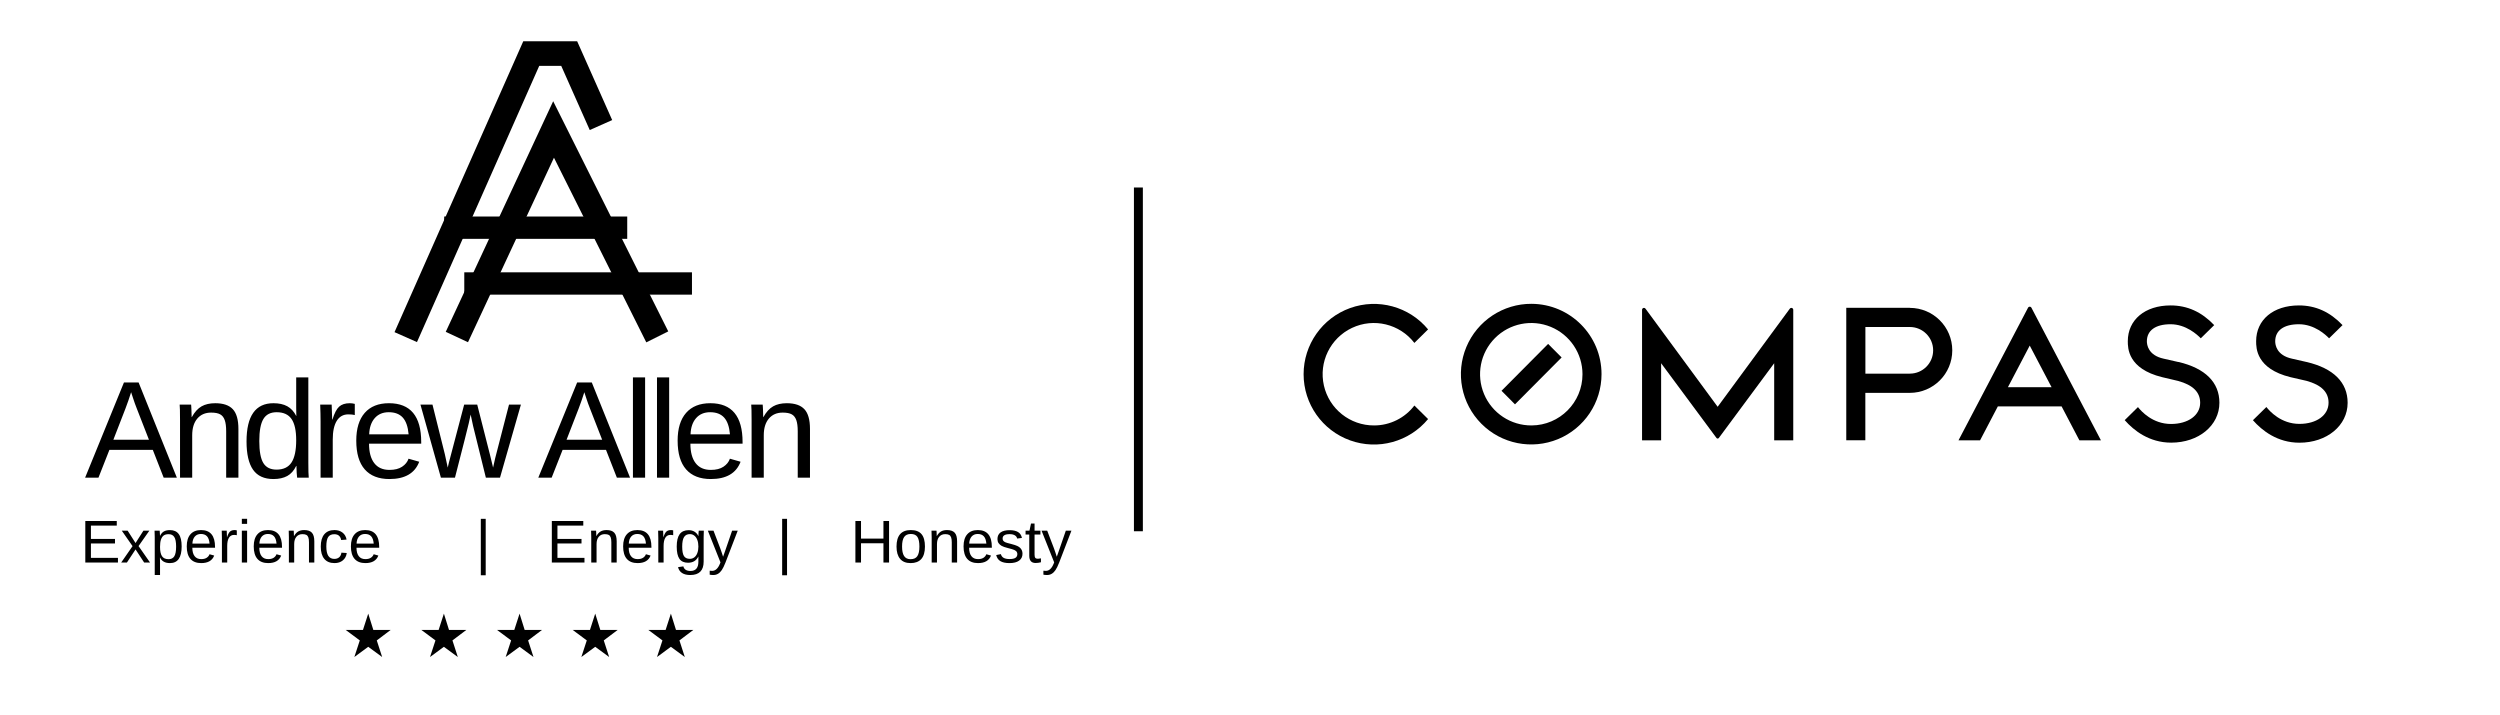
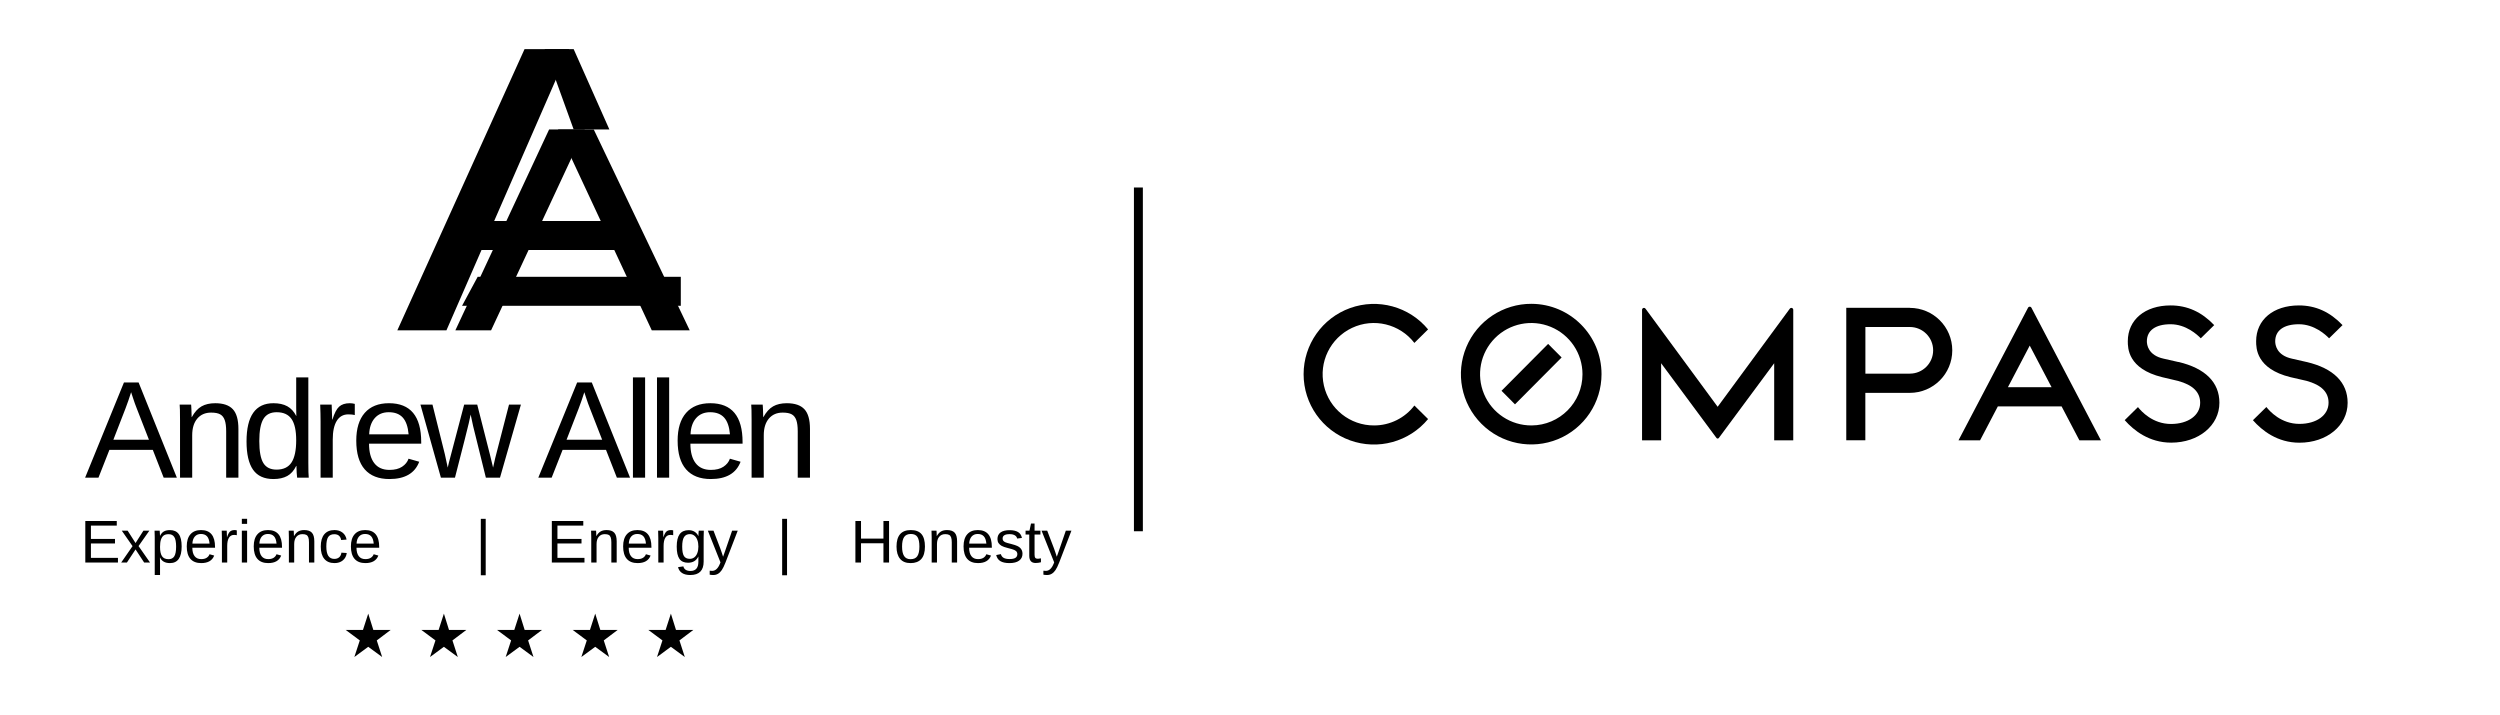
<svg xmlns="http://www.w3.org/2000/svg" viewBox="0 0 1120 320" role="img" aria-labelledby="title desc">
-   <g fill="none" stroke="#000" stroke-linecap="square" stroke-linejoin="miter">
-     <path d="M184 146 238 24h17l12 27" stroke-width="11" />
-     <path d="M207 146 248 58l44 88" stroke-width="11" />
-     <path d="M204 102h72" stroke-width="10" />
-     <path d="M213 127h92" stroke-width="10" />
+   <g fill="#000">
+     <polygon points="178,148 235,22 255,22 200,148" />
+     <polygon points="244,22 257,22 273,58 257,58" />
+     <polygon points="204,148 246,58 262,58 220,148" />
+     <polygon points="250,58 266,58 309,148 292,148" />
+     <polygon points="205,99 278,99 278,112 198,112" />
+     <polygon points="214,124 305,124 305,137 207,137" />
  </g>
  <g fill="#000">
    <text x="38" y="214" font-family="Manrope, Arial, Helvetica, sans-serif" font-size="62" font-weight="400" letter-spacing="-3">Andrew Allen</text>
    <text x="36" y="252" font-family="Manrope, Arial, Helvetica, sans-serif" font-size="27" font-weight="400" letter-spacing="0">Experience</text>
    <text x="213" y="252" font-family="Manrope, Arial, Helvetica, sans-serif" font-size="27" font-weight="400">|</text>
    <text x="245" y="252" font-family="Manrope, Arial, Helvetica, sans-serif" font-size="27" font-weight="400" letter-spacing="0">Energy</text>
    <text x="348" y="252" font-family="Manrope, Arial, Helvetica, sans-serif" font-size="27" font-weight="400">|</text>
    <text x="381" y="252" font-family="Manrope, Arial, Helvetica, sans-serif" font-size="27" font-weight="400" letter-spacing="0">Honesty</text>
    <text x="154" y="294" font-family="Georgia, 'Times New Roman', serif" font-size="27" letter-spacing="12">★★★★★</text>
  </g>
  <line x1="510" y1="84" x2="510" y2="238" stroke="#000" stroke-width="4" />
  <g fill="#000" fill-rule="nonzero" transform="translate(584 136) scale(1.26)">
    <path d="M81.07,43.33 C73.695,43.375 67.021,38.966 64.168,32.165 C61.315,25.364 62.845,17.514 68.045,12.283 C73.244,7.052 81.085,5.474 87.903,8.286 C94.721,11.098 99.17,17.745 99.17,25.12 C99.187,35.141 91.091,43.286 81.07,43.33 M81.07,0.09 C70.947,0.037 61.791,6.095 57.881,15.432 C53.97,24.77 56.077,35.544 63.216,42.721 C70.356,49.898 81.119,52.061 90.477,48.199 C99.835,44.337 105.94,35.213 105.94,25.09 C105.94,11.333 94.826,0.162 81.07,0.09" />
    <path d="M173.42,1.53 C173.19,1.532 172.978,1.653 172.86,1.85 L147.23,36.7 L121.6,1.85 C121.48,1.65 121.263,1.528 121.03,1.53 C120.658,1.53 120.355,1.828 120.35,2.2 L120.35,48.63 L127.13,48.63 L127.13,21.21 L146.83,47.81 C146.929,47.929 147.075,47.998 147.23,47.998 C147.385,47.998 147.531,47.929 147.63,47.81 L167.33,21.21 L167.33,48.63 L174.11,48.63 L174.11,2.2 C174.107,2.02 174.033,1.848 173.904,1.722 C173.774,1.596 173.6,1.527 173.42,1.53" />
    <path d="M215.56,24.93 L199.76,24.93 L199.76,8.33 L215.56,8.33 C220.138,8.33 223.85,12.042 223.85,16.62 C223.85,21.198 220.138,24.91 215.56,24.91 M215.56,1.51 L192.96,1.51 L192.96,48.61 L199.74,48.61 L199.74,31.75 L215.54,31.75 C223.885,31.75 230.65,24.985 230.65,16.64 C230.65,8.295 223.885,1.53 215.54,1.53" />
    <path d="M25.09,43.33 C16.546,43.378 9.117,37.479 7.228,29.147 C5.339,20.814 9.497,12.288 17.227,8.647 C24.956,5.005 34.178,7.228 39.4,13.99 L44.27,9.18 C37.549,1.06 26.457,-1.973 16.54,1.599 C6.622,5.171 0.011,14.579 0.011,25.12 C0.011,35.661 6.622,45.069 16.54,48.641 C26.457,52.213 37.549,49.18 44.27,41.06 L39.4,36.25 C35.995,40.712 30.703,43.33 25.09,43.33" />
    <path d="M311.03,20.78 L305.84,19.6 C300.26,18.4 299.84,14.6 299.84,13.41 C299.84,9.56 302.91,7.35 308.26,7.35 C313.76,7.35 317.78,11.08 319.01,12.35 L323.78,7.66 C319.3,2.96 314.23,0.66 308.26,0.66 C299.17,0.66 293.06,5.77 293.06,13.38 C293.06,15.8 293.06,23.16 305.28,26.17 L310.96,27.51 C316.23,28.96 318.79,31.51 318.79,35.29 C318.79,39.72 314.52,42.81 308.42,42.81 C301.89,42.81 297.87,38.32 296.67,36.81 L291.96,41.45 C295.17,45.11 300.65,49.45 308.49,49.45 C318.26,49.45 325.63,43.35 325.63,35.27 C325.63,28.03 320.63,23.01 311.08,20.76" />
    <path d="M356.66,20.78 L351.47,19.6 C345.89,18.4 345.47,14.6 345.47,13.41 C345.47,9.56 348.54,7.35 353.89,7.35 C359.39,7.35 363.41,11.08 364.63,12.35 L369.41,7.66 C364.93,2.96 359.85,0.66 353.89,0.66 C344.8,0.66 338.69,5.77 338.69,13.38 C338.69,15.8 338.69,23.16 350.91,26.17 L356.62,27.48 C361.88,28.93 364.44,31.48 364.44,35.26 C364.44,39.69 360.18,42.78 354.08,42.78 C347.55,42.78 343.52,38.29 342.33,36.78 L337.55,41.47 C340.76,45.13 346.24,49.47 354.08,49.47 C363.85,49.47 371.22,43.37 371.22,35.29 C371.22,28.05 366.22,23.03 356.67,20.78" />
    <path d="M250.43,29.74 L258.19,14.94 L265.96,29.74 L250.43,29.74 Z M258.19,1.11 C257.923,1.112 257.682,1.268 257.57,1.51 L232.86,48.63 L240.53,48.63 L246.85,36.56 L269.52,36.56 L275.85,48.63 L283.51,48.63 L258.81,1.51 C258.696,1.27 258.456,1.115 258.19,1.11 Z" />
    <polygon points="70.38 31.01 75.17 35.83 91.75 19.16 86.95 14.34" />
  </g>
</svg>
